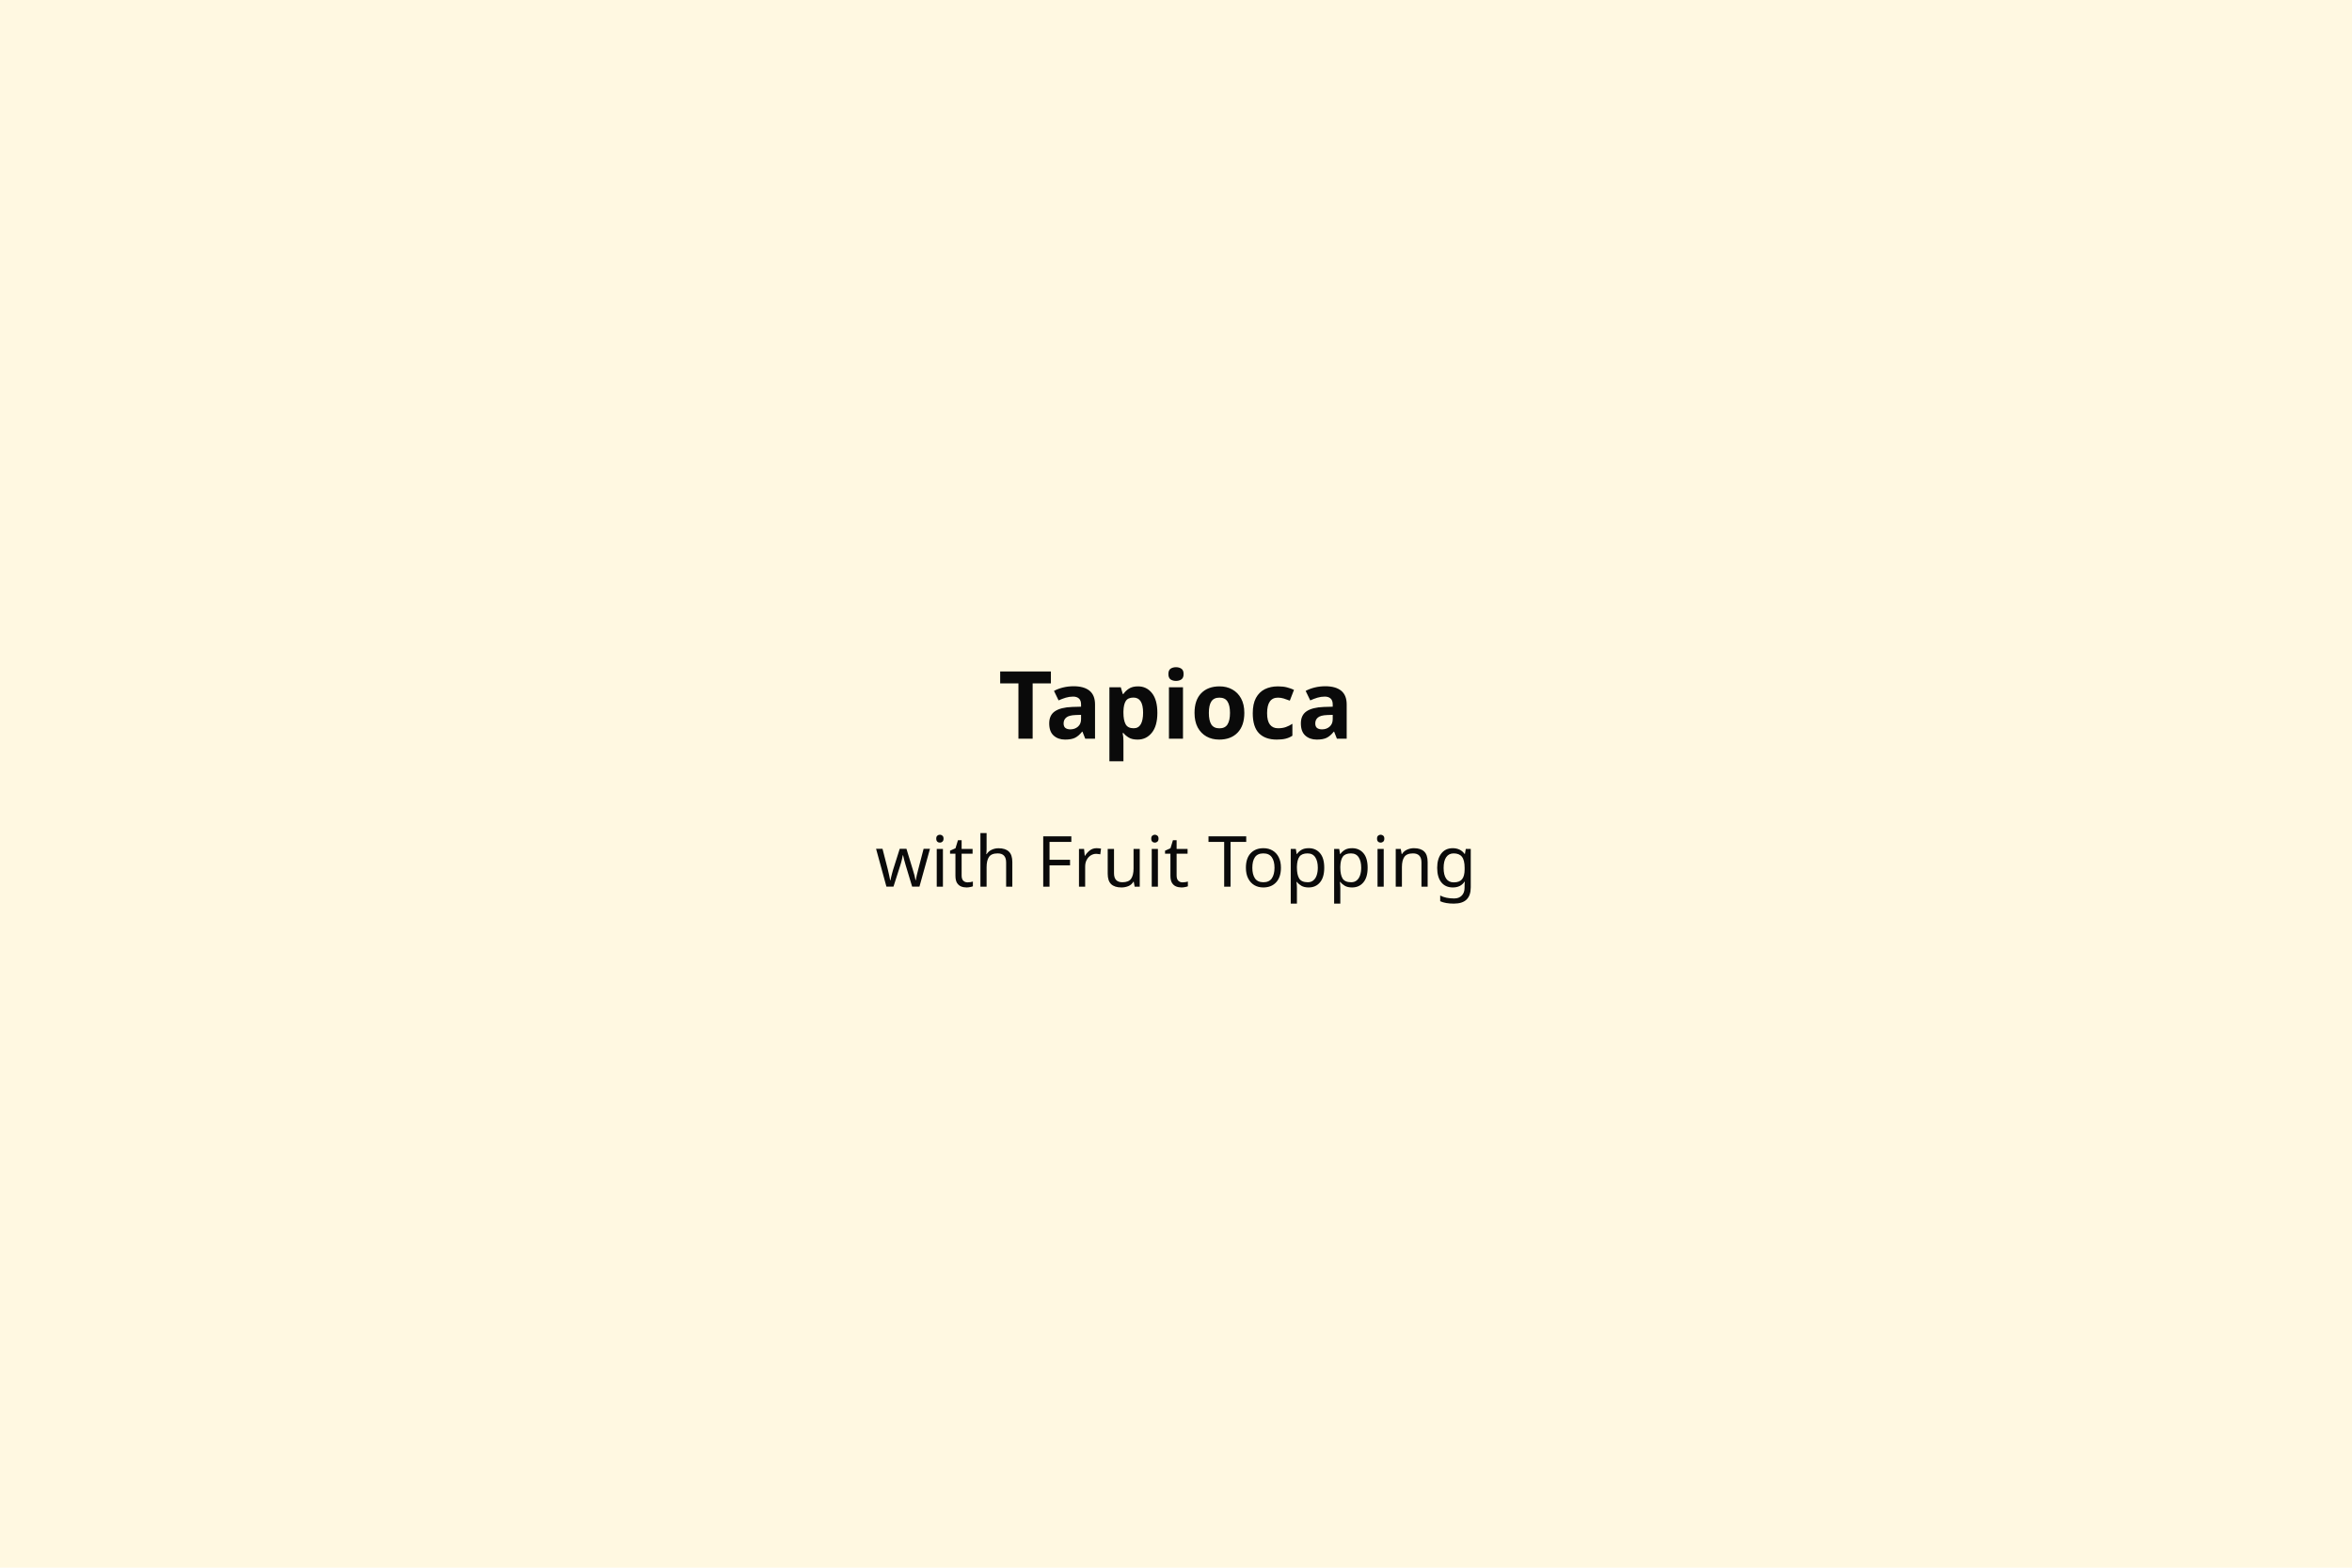
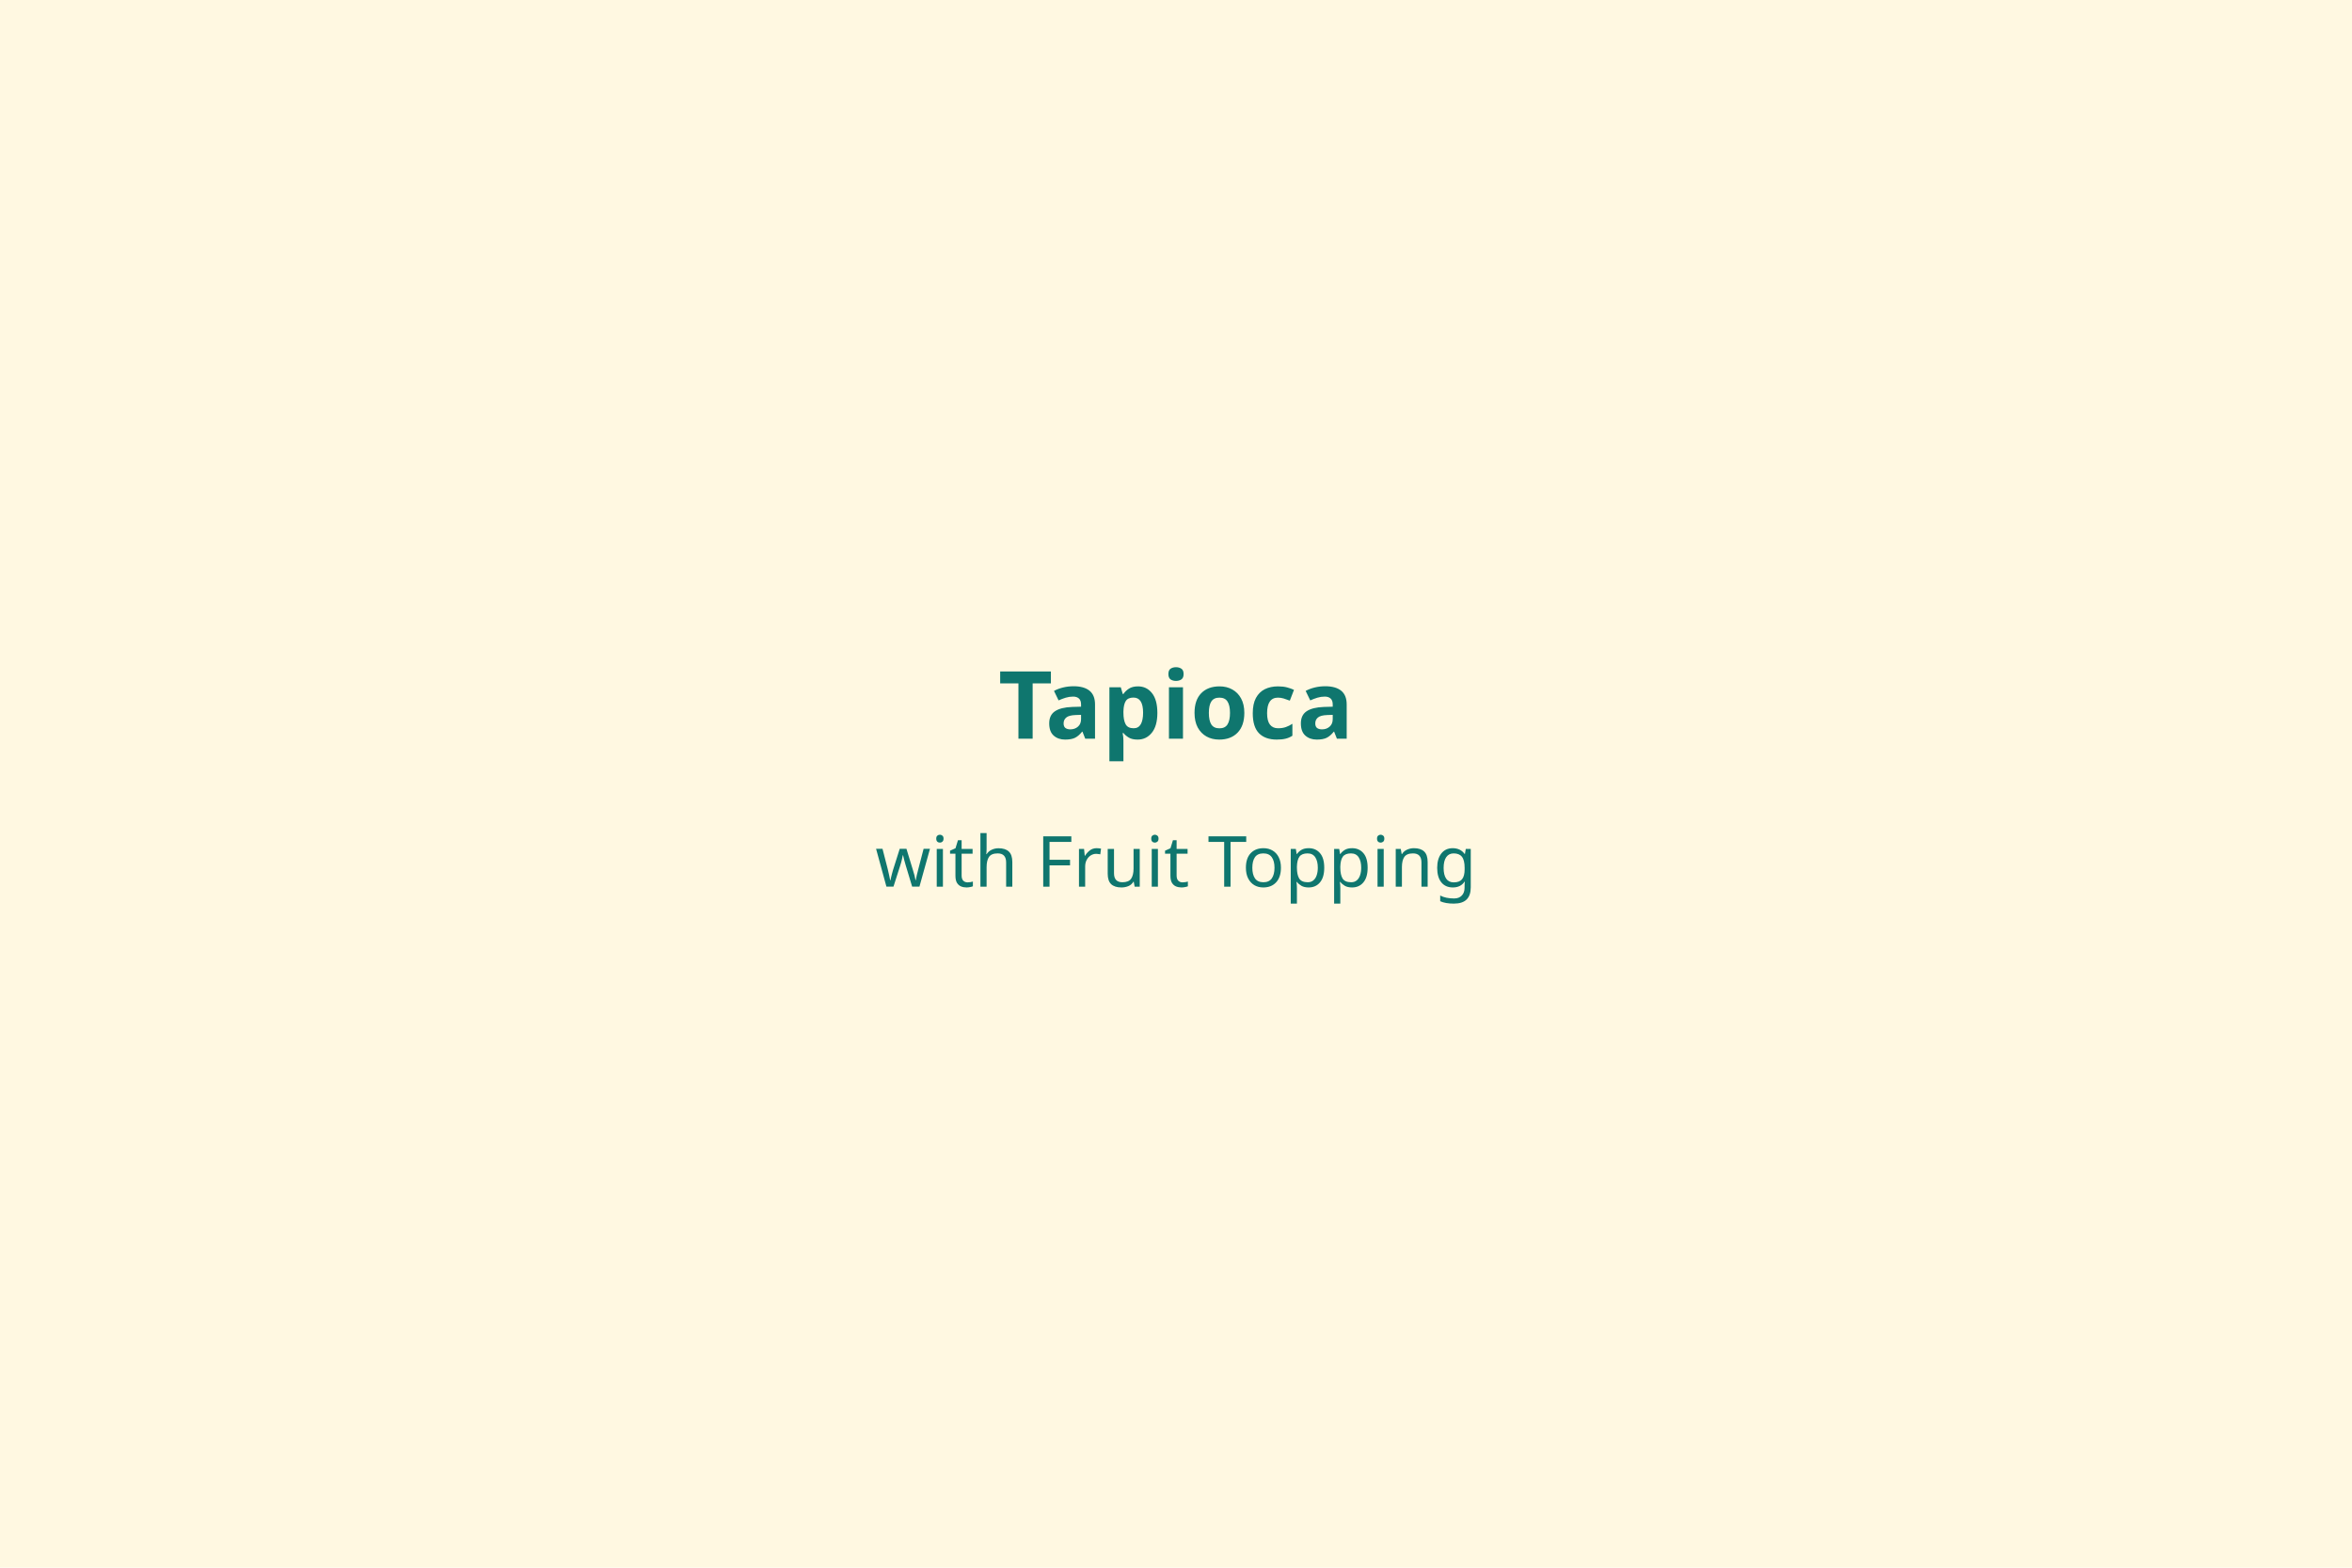
<svg xmlns="http://www.w3.org/2000/svg" width="600" height="400" viewBox="0 0 600 400">
  <rect width="600" height="400" fill="#FFF8E1" />
-   <text x="50%" y="45%" dominant-baseline="middle" text-anchor="middle" font-family="Poppins, sans-serif" font-size="24" fill="#0A0A0A" font-weight="bold">
+   <text x="50%" y="45%" dominant-baseline="middle" text-anchor="middle" font-family="Poppins, sans-serif" font-size="24" fill="#0F766E" font-weight="bold">
    Tapioca
  </text>
-   <text x="50%" y="55%" dominant-baseline="middle" text-anchor="middle" font-family="Poppins, sans-serif" font-size="18" fill="#0A0A0A">
+   <text x="50%" y="55%" dominant-baseline="middle" text-anchor="middle" font-family="Poppins, sans-serif" font-size="18" fill="#0F766E">
    with Fruit Topping
  </text>
</svg>
